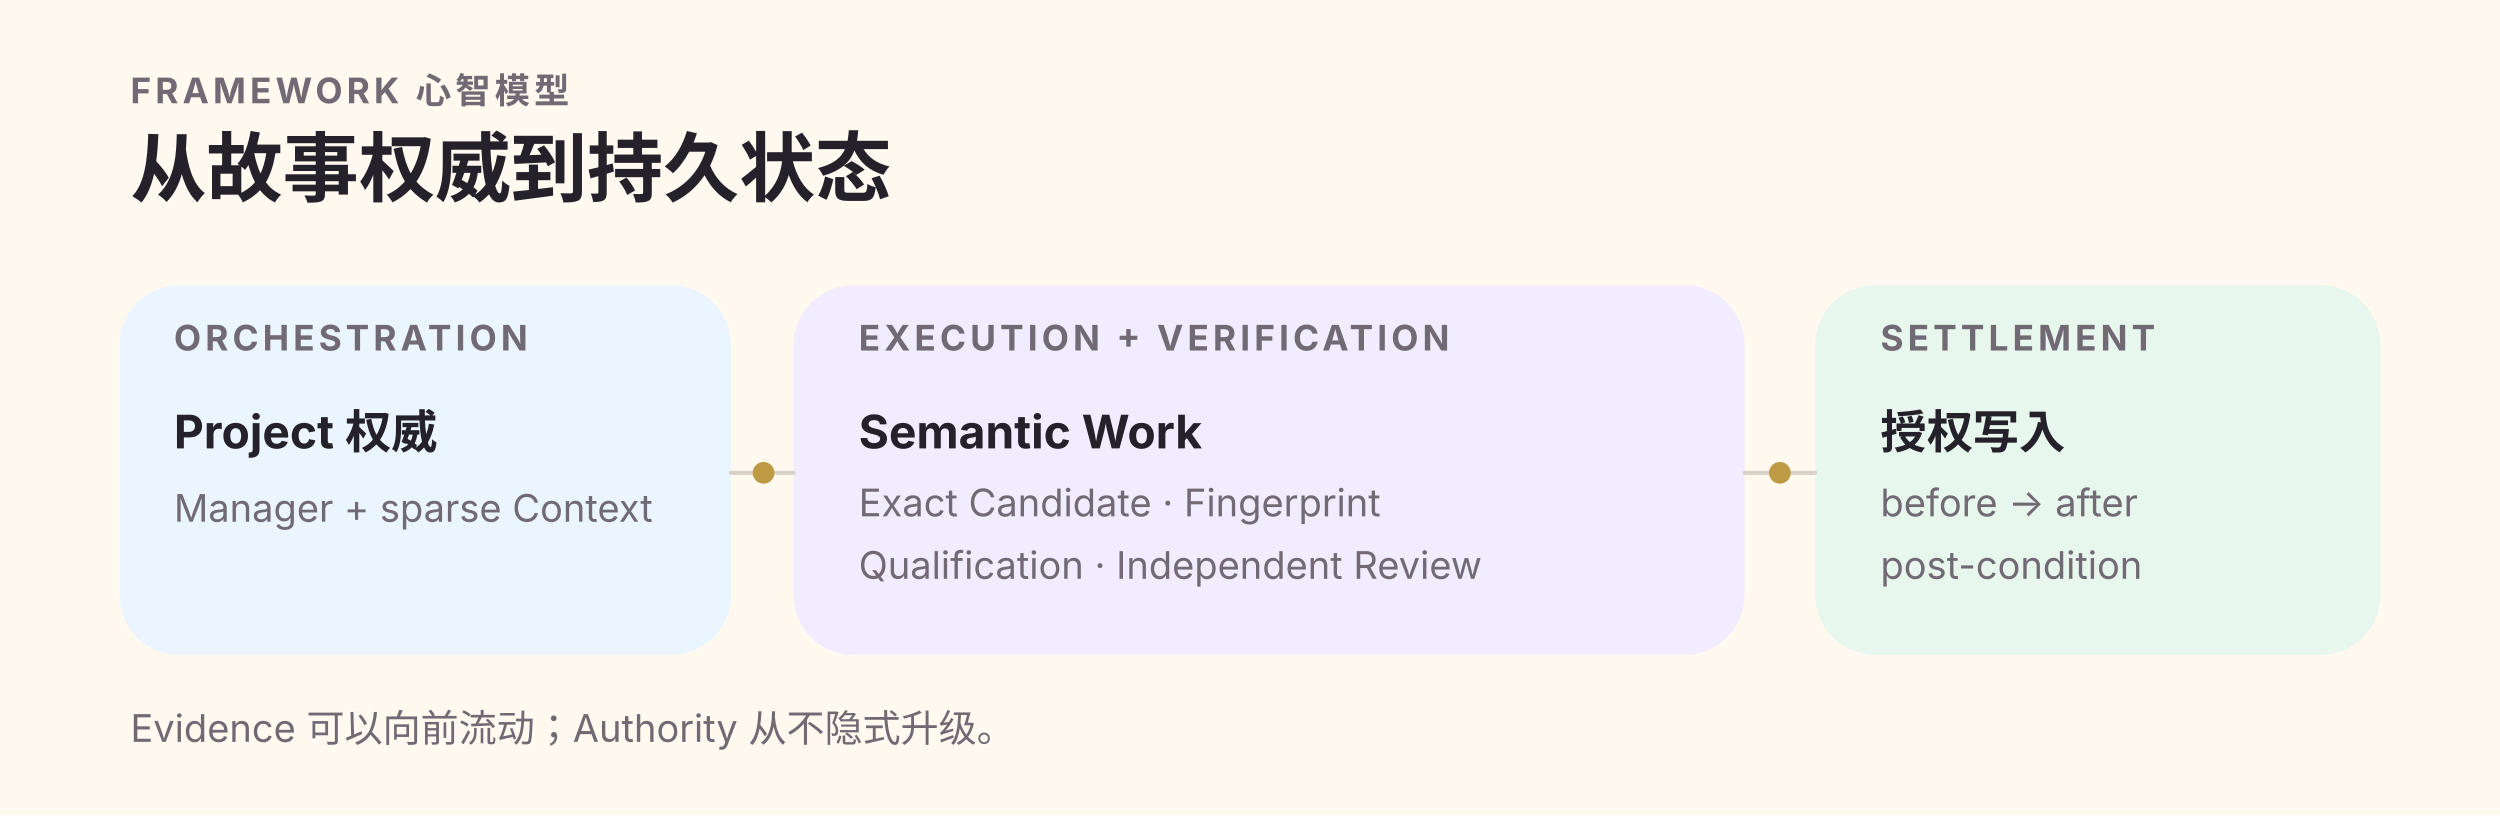
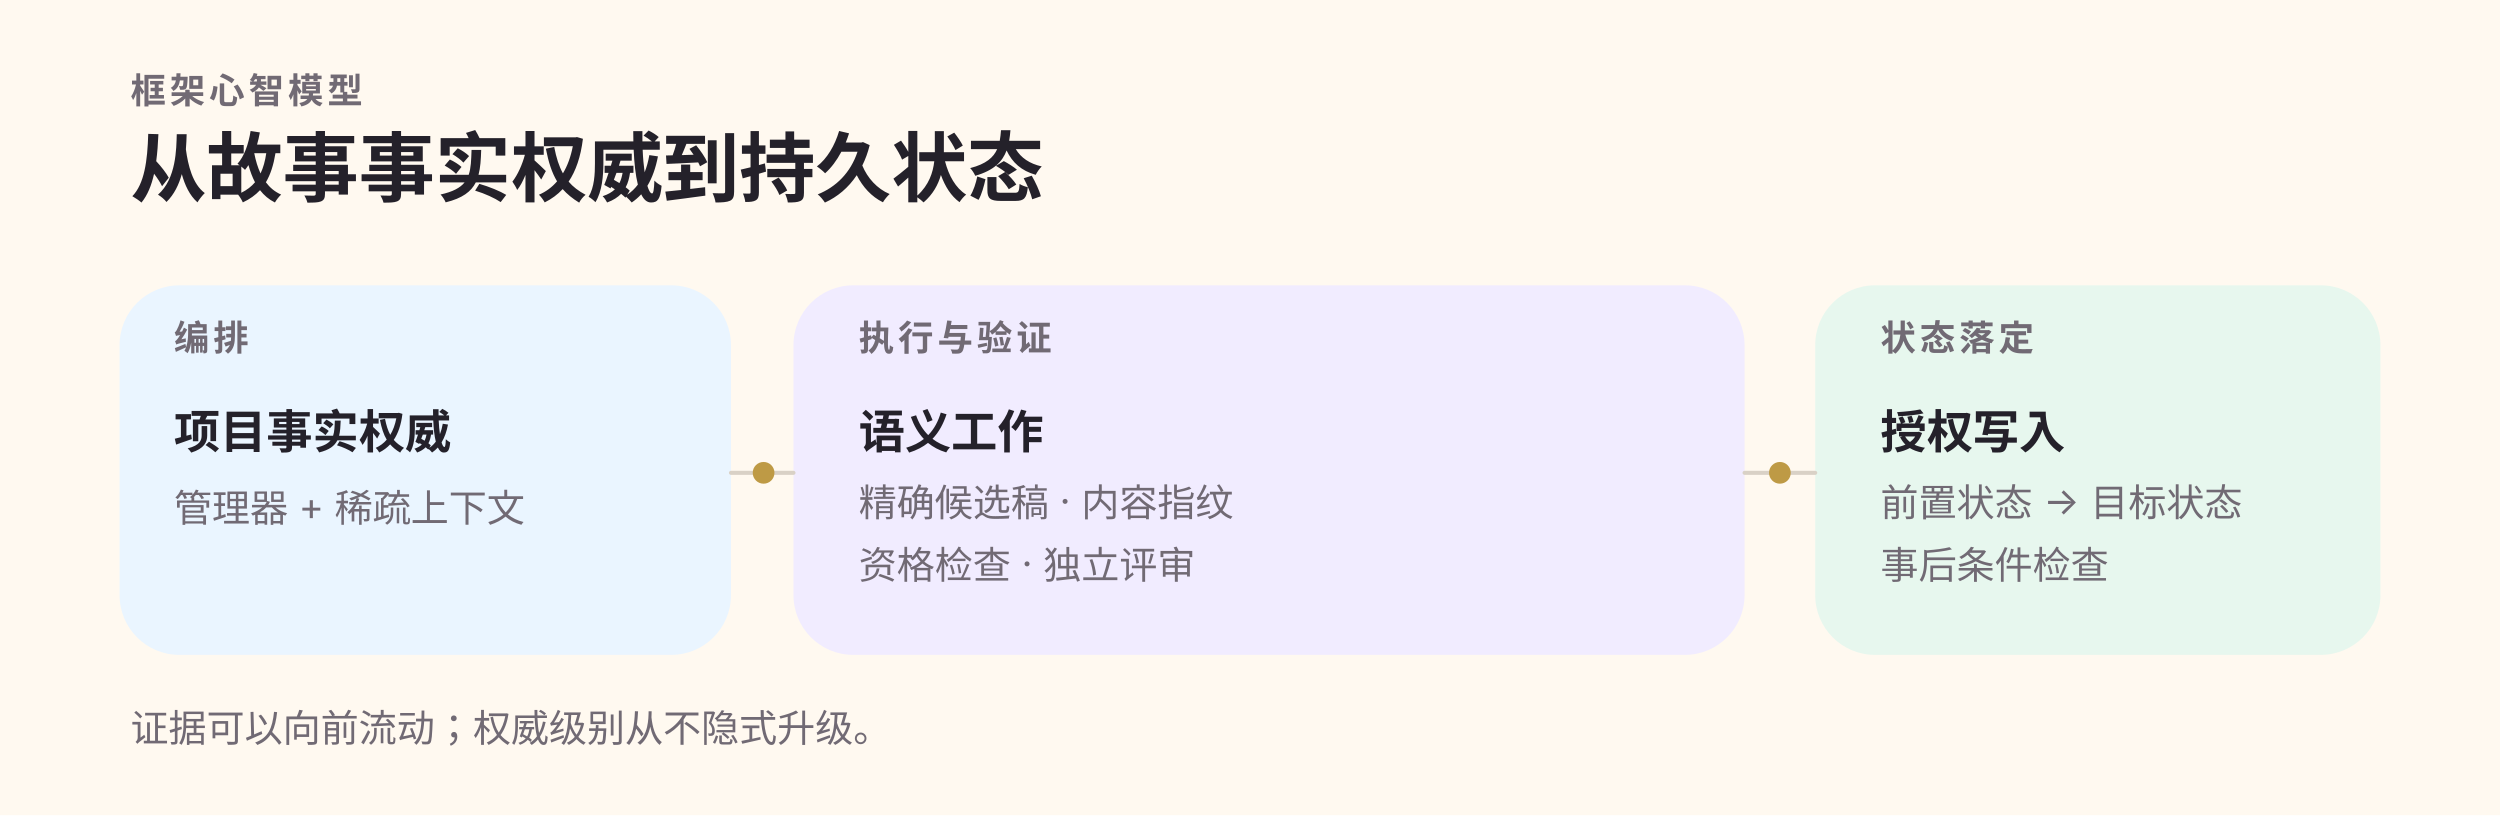
<svg xmlns="http://www.w3.org/2000/svg" viewBox="0 0 920 300" role="img" aria-labelledby="t d">
  <style>
- text{font-family:system-ui,-apple-system,"Segoe UI",sans-serif;fill:#24212A}
- .eyebrow{font-size:13px;font-weight:700;letter-spacing:1.5px;fill:#716A74}
- .title{font-size:28px;font-weight:760}
- .label{font-size:17px;font-weight:700}
- .body{font-size:14px;fill:#716A74}
- .micro{font-size:12px;fill:#716A74}
- .line{stroke:#D9D1C6;stroke-width:1.5;fill:none;stroke-linecap:round;stroke-linejoin:round}
- .dash{stroke:#716A74;stroke-width:1.3;stroke-dasharray:6 7;fill:none}
+ text{font-family:system-ui,-apple-system,"Segoe UI",sans-serif;fill:#24212A}.eyebrow{font-size:13px;font-weight:700;letter-spacing:1.5px;fill:#716A74}.title{font-size:28px;font-weight:760}.label{font-size:17px;font-weight:700}.body{font-size:14px;fill:#716A74}.micro{font-size:12px;fill:#716A74}.line{stroke:#D9D1C6;stroke-width:1.5;fill:none;stroke-linecap:round;stroke-linejoin:round}
</style>
  <rect width="920" height="300" fill="#FFF9F0" />
-   <text x="48" y="38" class="eyebrow">FRAMEWORK 心智模型</text>
-   <text x="48" y="72" class="title">从故事权威到持久状态</text>
+   <text x="48" y="38" class="eyebrow">框架心智模型</text>
+   <text x="48" y="72" class="title">从故事事实权威到持久状态</text>
  <rect x="44" y="105" width="225" height="136" rx="22" fill="#EAF5FF" />
  <rect x="292" y="105" width="350" height="136" rx="22" fill="#F1ECFF" />
  <rect x="668" y="105" width="208" height="136" rx="22" fill="#E7F7EE" />
-   <text x="64" y="129" class="eyebrow">ORCHESTRATION</text>
-   <text x="64" y="165" class="label">Project 权威</text>
-   <text x="64" y="192" class="body">Manager + sparse Context</text>
-   <text x="316" y="129" class="eyebrow">EXECUTION + VERIFICATION</text>
-   <text x="316" y="165" class="label">Semantic Work</text>
-   <text x="316" y="190" class="body">Exact Candidate · Fingerprint</text>
-   <text x="316" y="213" class="body">Qualification · Independent Review</text>
-   <text x="692" y="129" class="eyebrow">SETTLEMENT</text>
+   <text x="64" y="129" class="eyebrow">编排</text>
+   <text x="64" y="165" class="label">项目事实权威</text>
+   <text x="64" y="192" class="body">管理器 + 稀疏上下文</text>
+   <text x="316" y="129" class="eyebrow">执行与验证</text>
+   <text x="316" y="165" class="label">语义工作</text>
+   <text x="316" y="190" class="body">精确候选稿 · 内容指纹</text>
+   <text x="316" y="213" class="body">资格检查 · 独立评审</text>
+   <text x="692" y="129" class="eyebrow">状态落定</text>
  <text x="692" y="165" class="label">授权写入</text>
-   <text x="692" y="190" class="body">before → after</text>
-   <text x="692" y="213" class="body">post-condition</text>
+   <text x="692" y="190" class="body">前置状态 → 目标状态</text>
+   <text x="692" y="213" class="body">事后条件检查</text>
  <path d="M269 174 L292 174" class="line" />
  <path d="M642 174 L668 174" class="line" />
  <circle cx="281" cy="174" r="4" fill="#BE9A45" />
  <circle cx="655" cy="174" r="4" fill="#BE9A45" />
-   <text x="48" y="273" class="body">Evidence 可以向前流动；Authority 从不隐式升级。</text>
+   <text x="48" y="273" class="body">证据可以向前流动；权威级别从不隐式升级。</text>
</svg>
